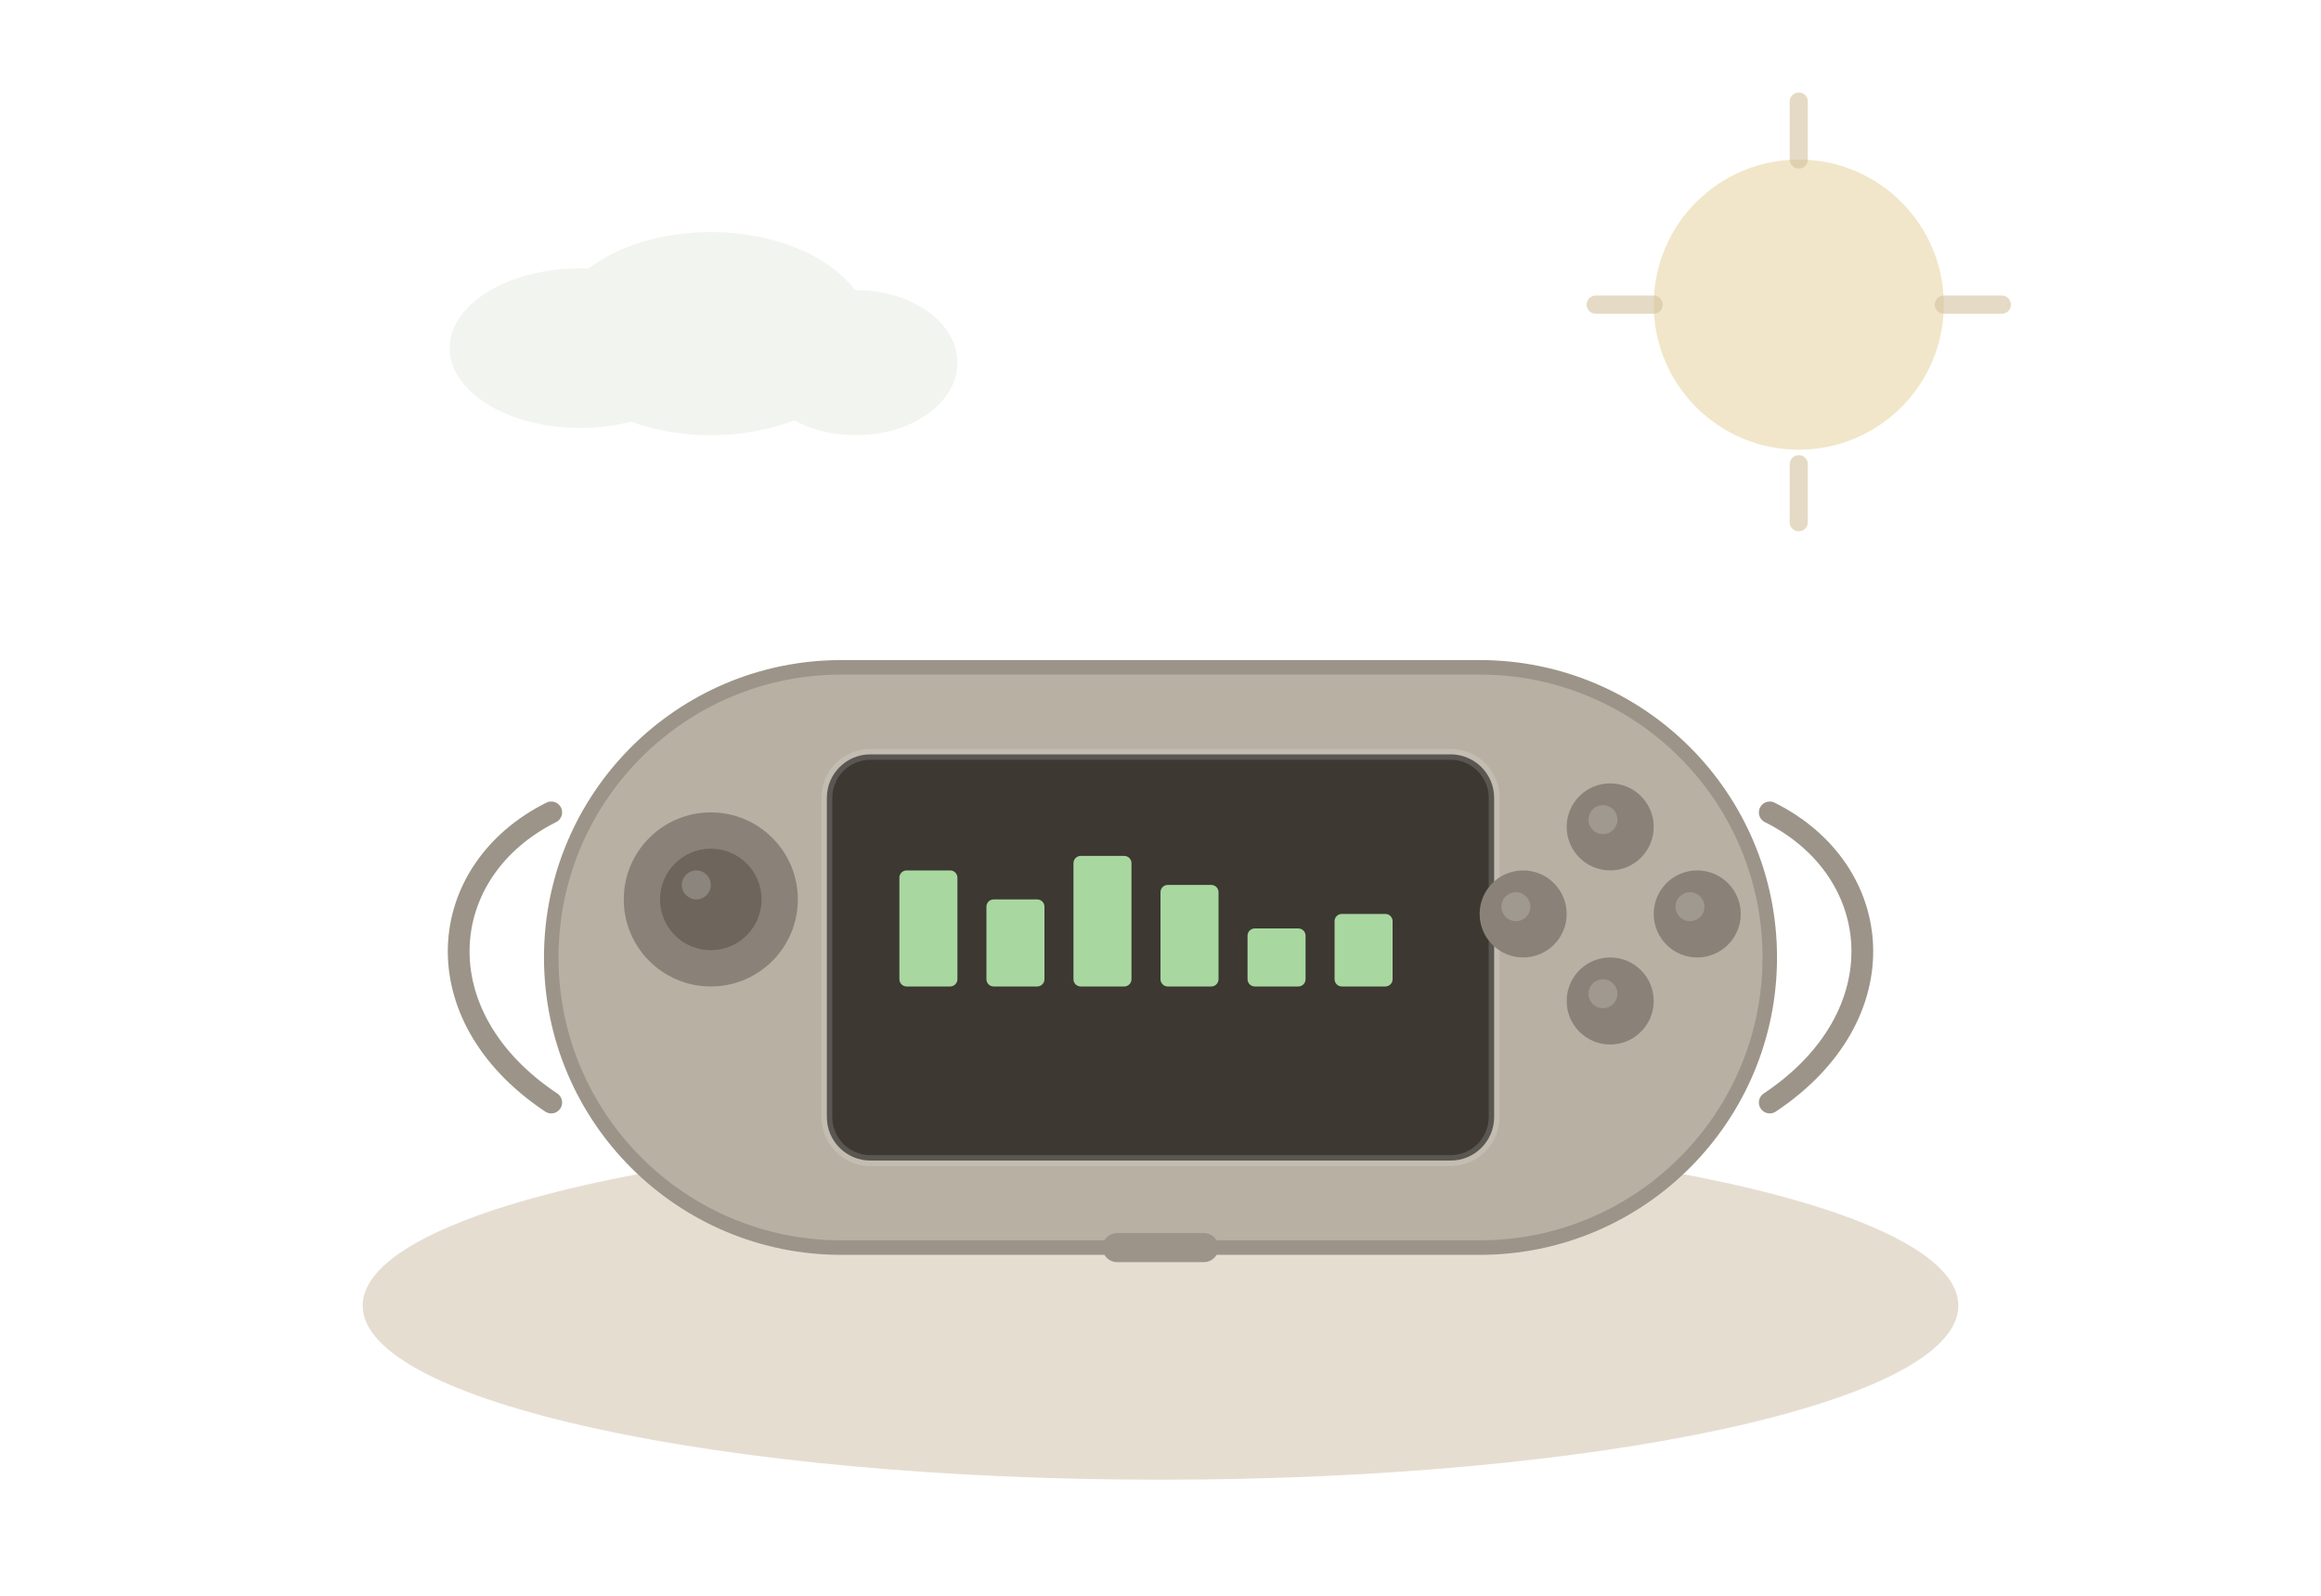
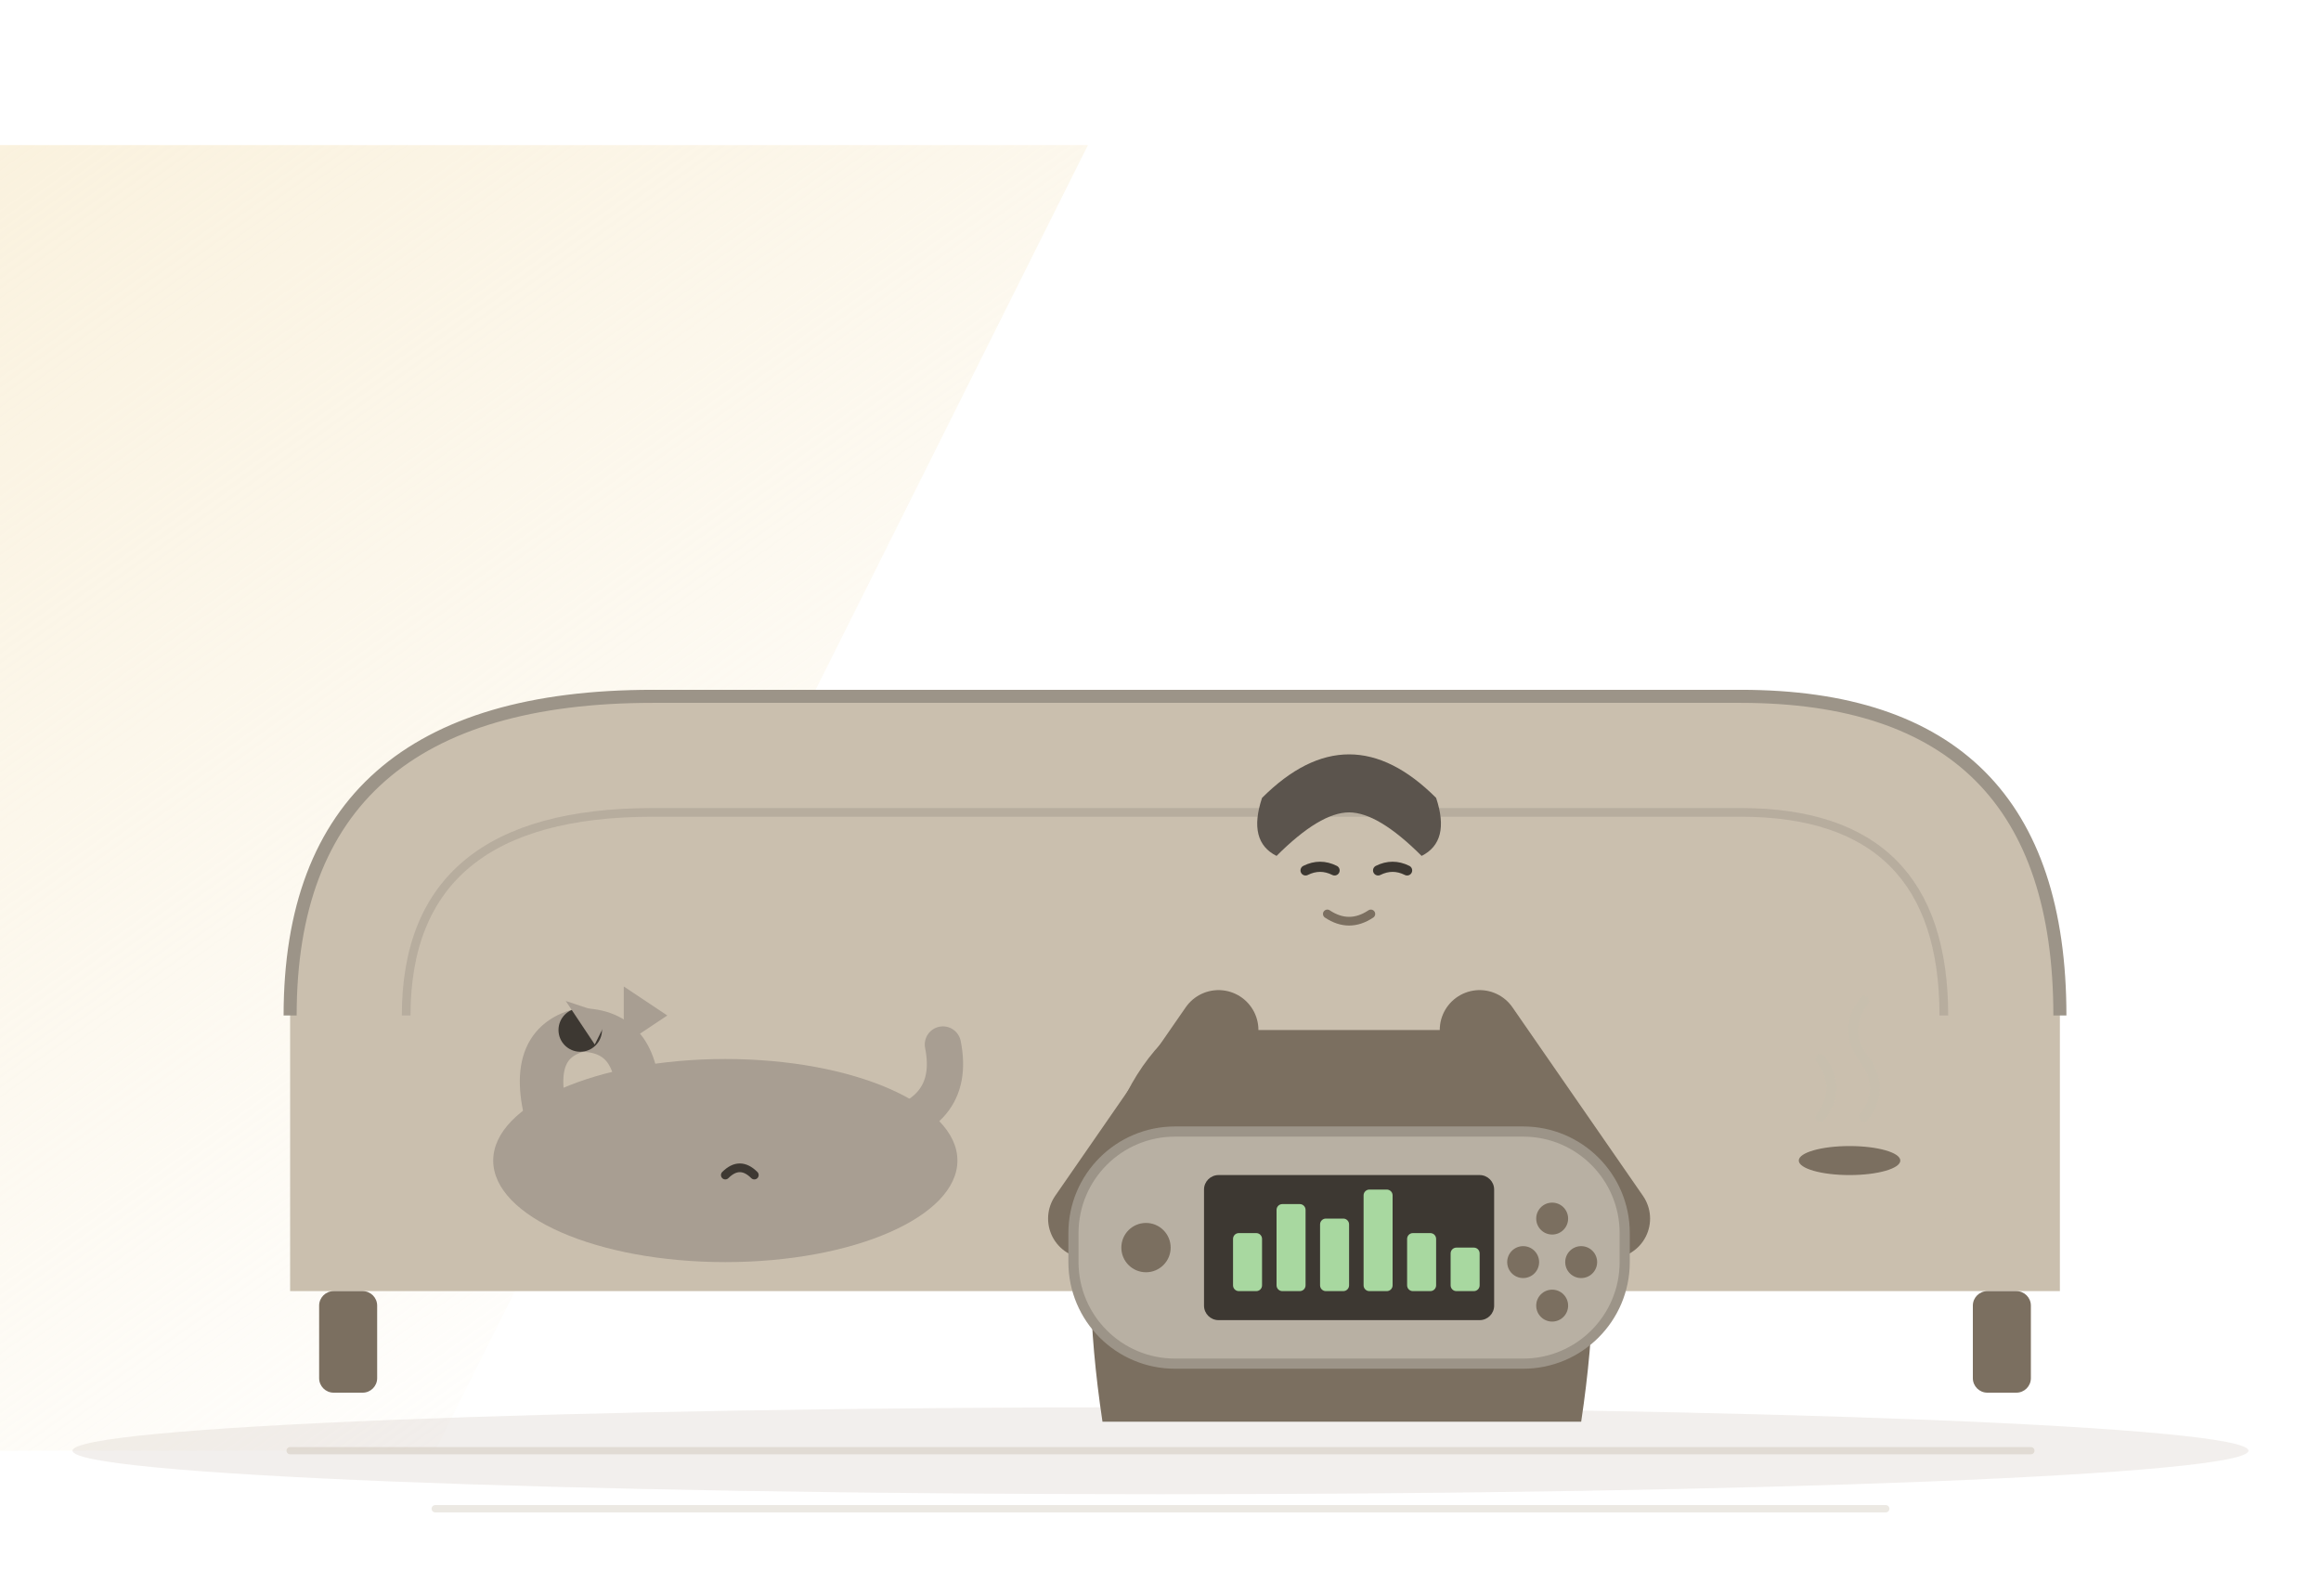
- <svg xmlns="http://www.w3.org/2000/svg" viewBox="0 0 320 220" fill="none">
-   <ellipse cx="160" cy="180" rx="110" ry="24" fill="#e6ddd1" />
-   <g fill="#f0f2ed" opacity=".85">
-     <ellipse cx="80" cy="48" rx="18" ry="11" />
-     <ellipse cx="98" cy="46" rx="22" ry="14" />
-     <ellipse cx="118" cy="50" rx="14" ry="10" />
-   </g>
-   <circle cx="248" cy="42" r="20" fill="#eee2c0" opacity=".85" />
-   <g stroke="#d4c29e" stroke-linecap="round" stroke-width="2.5" opacity=".6">
-     <path d="M248 14v8" />
-     <path d="M248 64v8" />
-     <path d="M220 42h8" />
-     <path d="M268 42h8" />
-   </g>
-   <rect x="76" y="92" width="168" height="80" rx="40" fill="#b8b0a3" />
-   <rect x="76" y="92" width="168" height="80" rx="40" fill="none" stroke="#9c9488" stroke-width="2" />
-   <rect x="114" y="104" width="92" height="56" rx="6" fill="#3d3832" />
-   <g fill="#a8d8a0">
-     <rect x="124" y="120" width="8" height="16" rx="1" />
-     <rect x="136" y="124" width="8" height="12" rx="1" />
-     <rect x="148" y="118" width="8" height="18" rx="1" />
-     <rect x="160" y="122" width="8" height="14" rx="1" />
-     <rect x="172" y="128" width="8" height="8" rx="1" />
-     <rect x="184" y="126" width="8" height="10" rx="1" />
-   </g>
-   <rect x="114" y="104" width="92" height="56" rx="6" fill="none" stroke="rgba(255,255,255,0.15)" stroke-width="1.5" />
-   <circle cx="98" cy="124" r="12" fill="#8a8278" />
-   <circle cx="98" cy="124" r="7" fill="#6e665d" />
-   <circle cx="96" cy="122" r="2" fill="rgba(255,255,255,0.2)" />
-   <circle cx="222" cy="114" r="6" fill="#8a8278" />
-   <circle cx="234" cy="126" r="6" fill="#8a8278" />
-   <circle cx="210" cy="126" r="6" fill="#8a8278" />
-   <circle cx="222" cy="138" r="6" fill="#8a8278" />
-   <g fill="rgba(255,255,255,0.18)">
-     <circle cx="221" cy="113" r="2" />
-     <circle cx="233" cy="125" r="2" />
-     <circle cx="209" cy="125" r="2" />
-     <circle cx="221" cy="137" r="2" />
-   </g>
-   <path d="M76 112 C60 120 58 140 76 152" stroke="#9c9488" stroke-width="3" stroke-linecap="round" fill="none" />
-   <path d="M244 112 C260 120 262 140 244 152" stroke="#9c9488" stroke-width="3" stroke-linecap="round" fill="none" />
-   <rect x="152" y="170" width="16" height="4" rx="2" fill="#9c9488" />
+ <svg xmlns="http://www.w3.org/2000/svg" width="320" height="220" viewBox="0 0 320 220">
+   <defs>
+     <linearGradient id="afternoon" x1="0%" y1="0%" x2="60%" y2="100%">
+       <stop offset="0%" stop-color="#f8ecd0" stop-opacity="0.7" />
+       <stop offset="100%" stop-color="#f8ecd0" stop-opacity="0" />
+     </linearGradient>
+   </defs>
+   <path d="M0 20 L150 20 L60 200 L0 200 Z" fill="url(#afternoon)" />
+   <ellipse cx="160" cy="200" rx="150" ry="6" fill="#b8a99a" opacity="0.18" />
+   <path d="M40 140 Q40 96 90 96 L240 96 Q284 96 284 140 L284 178 L40 178 Z" fill="#cabfae" />
+   <path d="M40 140 Q40 96 90 96 L240 96 Q284 96 284 140" stroke="#9c9488" stroke-width="1.8" fill="none" />
+   <path d="M56 140 Q56 112 90 112 L240 112 Q268 112 268 140" stroke="#a89e92" stroke-width="1.2" fill="none" opacity="0.55" />
+   <rect x="44" y="178" width="8" height="14" rx="2" fill="#7b6f60" />
+   <rect x="272" y="178" width="8" height="14" rx="2" fill="#7b6f60" />
+   <ellipse cx="100" cy="160" rx="32" ry="14" fill="#a89e92" />
+   <path d="M76 156 Q72 144 80 142 Q88 142 88 152" stroke="#a89e92" stroke-width="6" stroke-linecap="round" fill="none" />
+   <ellipse cx="80" cy="142" rx="3" ry="3" fill="#3d3832" />
+   <path d="M100 162 Q102 160 104 162" stroke="#3d3832" stroke-width="1.2" stroke-linecap="round" fill="none" />
+   <path d="M120 156 Q132 154 130 144" stroke="#a89e92" stroke-width="5" stroke-linecap="round" fill="none" />
+   <path d="M82 144 L78 138 L84 140 Z" fill="#a89e92" />
+   <path d="M86 144 L86 136 L92 140 Z" fill="#a89e92" />
+   <path d="M152 196 Q146 156 162 142 L208 142 Q224 156 218 196 Z" fill="#7b6f60" />
+   <ellipse cx="186" cy="116" r="14" fill="#d4c8b8" />
+   <path d="M174 110 Q186 98 198 110 Q200 116 196 118 Q190 112 186 112 Q182 112 176 118 Q172 116 174 110 Z" fill="#5b544d" />
+   <path d="M180 120 Q182 119 184 120" stroke="#3d3832" stroke-width="1.4" stroke-linecap="round" fill="none" />
+   <path d="M190 120 Q192 119 194 120" stroke="#3d3832" stroke-width="1.4" stroke-linecap="round" fill="none" />
+   <path d="M183 126 Q186 128 189 126" stroke="#7b6f60" stroke-width="1.2" stroke-linecap="round" fill="none" />
+   <path d="M168 142 L150 168" stroke="#7b6f60" stroke-width="11" stroke-linecap="round" fill="none" />
+   <path d="M204 142 L222 168" stroke="#7b6f60" stroke-width="11" stroke-linecap="round" fill="none" />
+   <rect x="148" y="156" width="76" height="32" rx="14" fill="#b8b0a3" />
+   <rect x="148" y="156" width="76" height="32" rx="14" fill="none" stroke="#9c9488" stroke-width="1.4" />
+   <rect x="166" y="162" width="40" height="20" rx="2" fill="#3d3832" />
+   <rect x="170" y="170" width="4" height="8" rx="0.8" fill="#a8d8a0" />
+   <rect x="176" y="166" width="4" height="12" rx="0.8" fill="#a8d8a0" />
+   <rect x="182" y="168" width="4" height="10" rx="0.8" fill="#a8d8a0" />
+   <rect x="188" y="164" width="4" height="14" rx="0.8" fill="#a8d8a0" />
+   <rect x="194" y="170" width="4" height="8" rx="0.8" fill="#a8d8a0" />
+   <rect x="200" y="172" width="4" height="6" rx="0.8" fill="#a8d8a0" />
+   <circle cx="158" cy="172" r="3.4" fill="#7b6f60" />
+   <circle cx="214" cy="168" r="2.2" fill="#7b6f60" />
+   <circle cx="218" cy="174" r="2.2" fill="#7b6f60" />
+   <circle cx="214" cy="180" r="2.2" fill="#7b6f60" />
+   <circle cx="210" cy="174" r="2.2" fill="#7b6f60" />
+   <rect x="248" y="160" width="14" height="14" rx="2" fill="#cabfae" />
+   <ellipse cx="255" cy="160" rx="7" ry="2" fill="#7b6f60" />
+   <path d="M266 168 Q272 166 272 162 Q272 158 266 158" stroke="#cabfae" stroke-width="1.8" fill="none" />
+   <path d="M251 154 Q254 150 251 146" stroke="#c8bfae" stroke-width="1.4" stroke-linecap="round" fill="none" opacity="0.7" />
+   <path d="M257 154 Q260 150 257 146 Q254 142 257 138" stroke="#c8bfae" stroke-width="1.4" stroke-linecap="round" fill="none" opacity="0.7" />
+   <path d="M40 200 L280 200" stroke="#c8bfae" stroke-width="1" stroke-linecap="round" opacity="0.4" />
+   <path d="M60 208 L260 208" stroke="#c8bfae" stroke-width="1" stroke-linecap="round" opacity="0.35" />
</svg>
